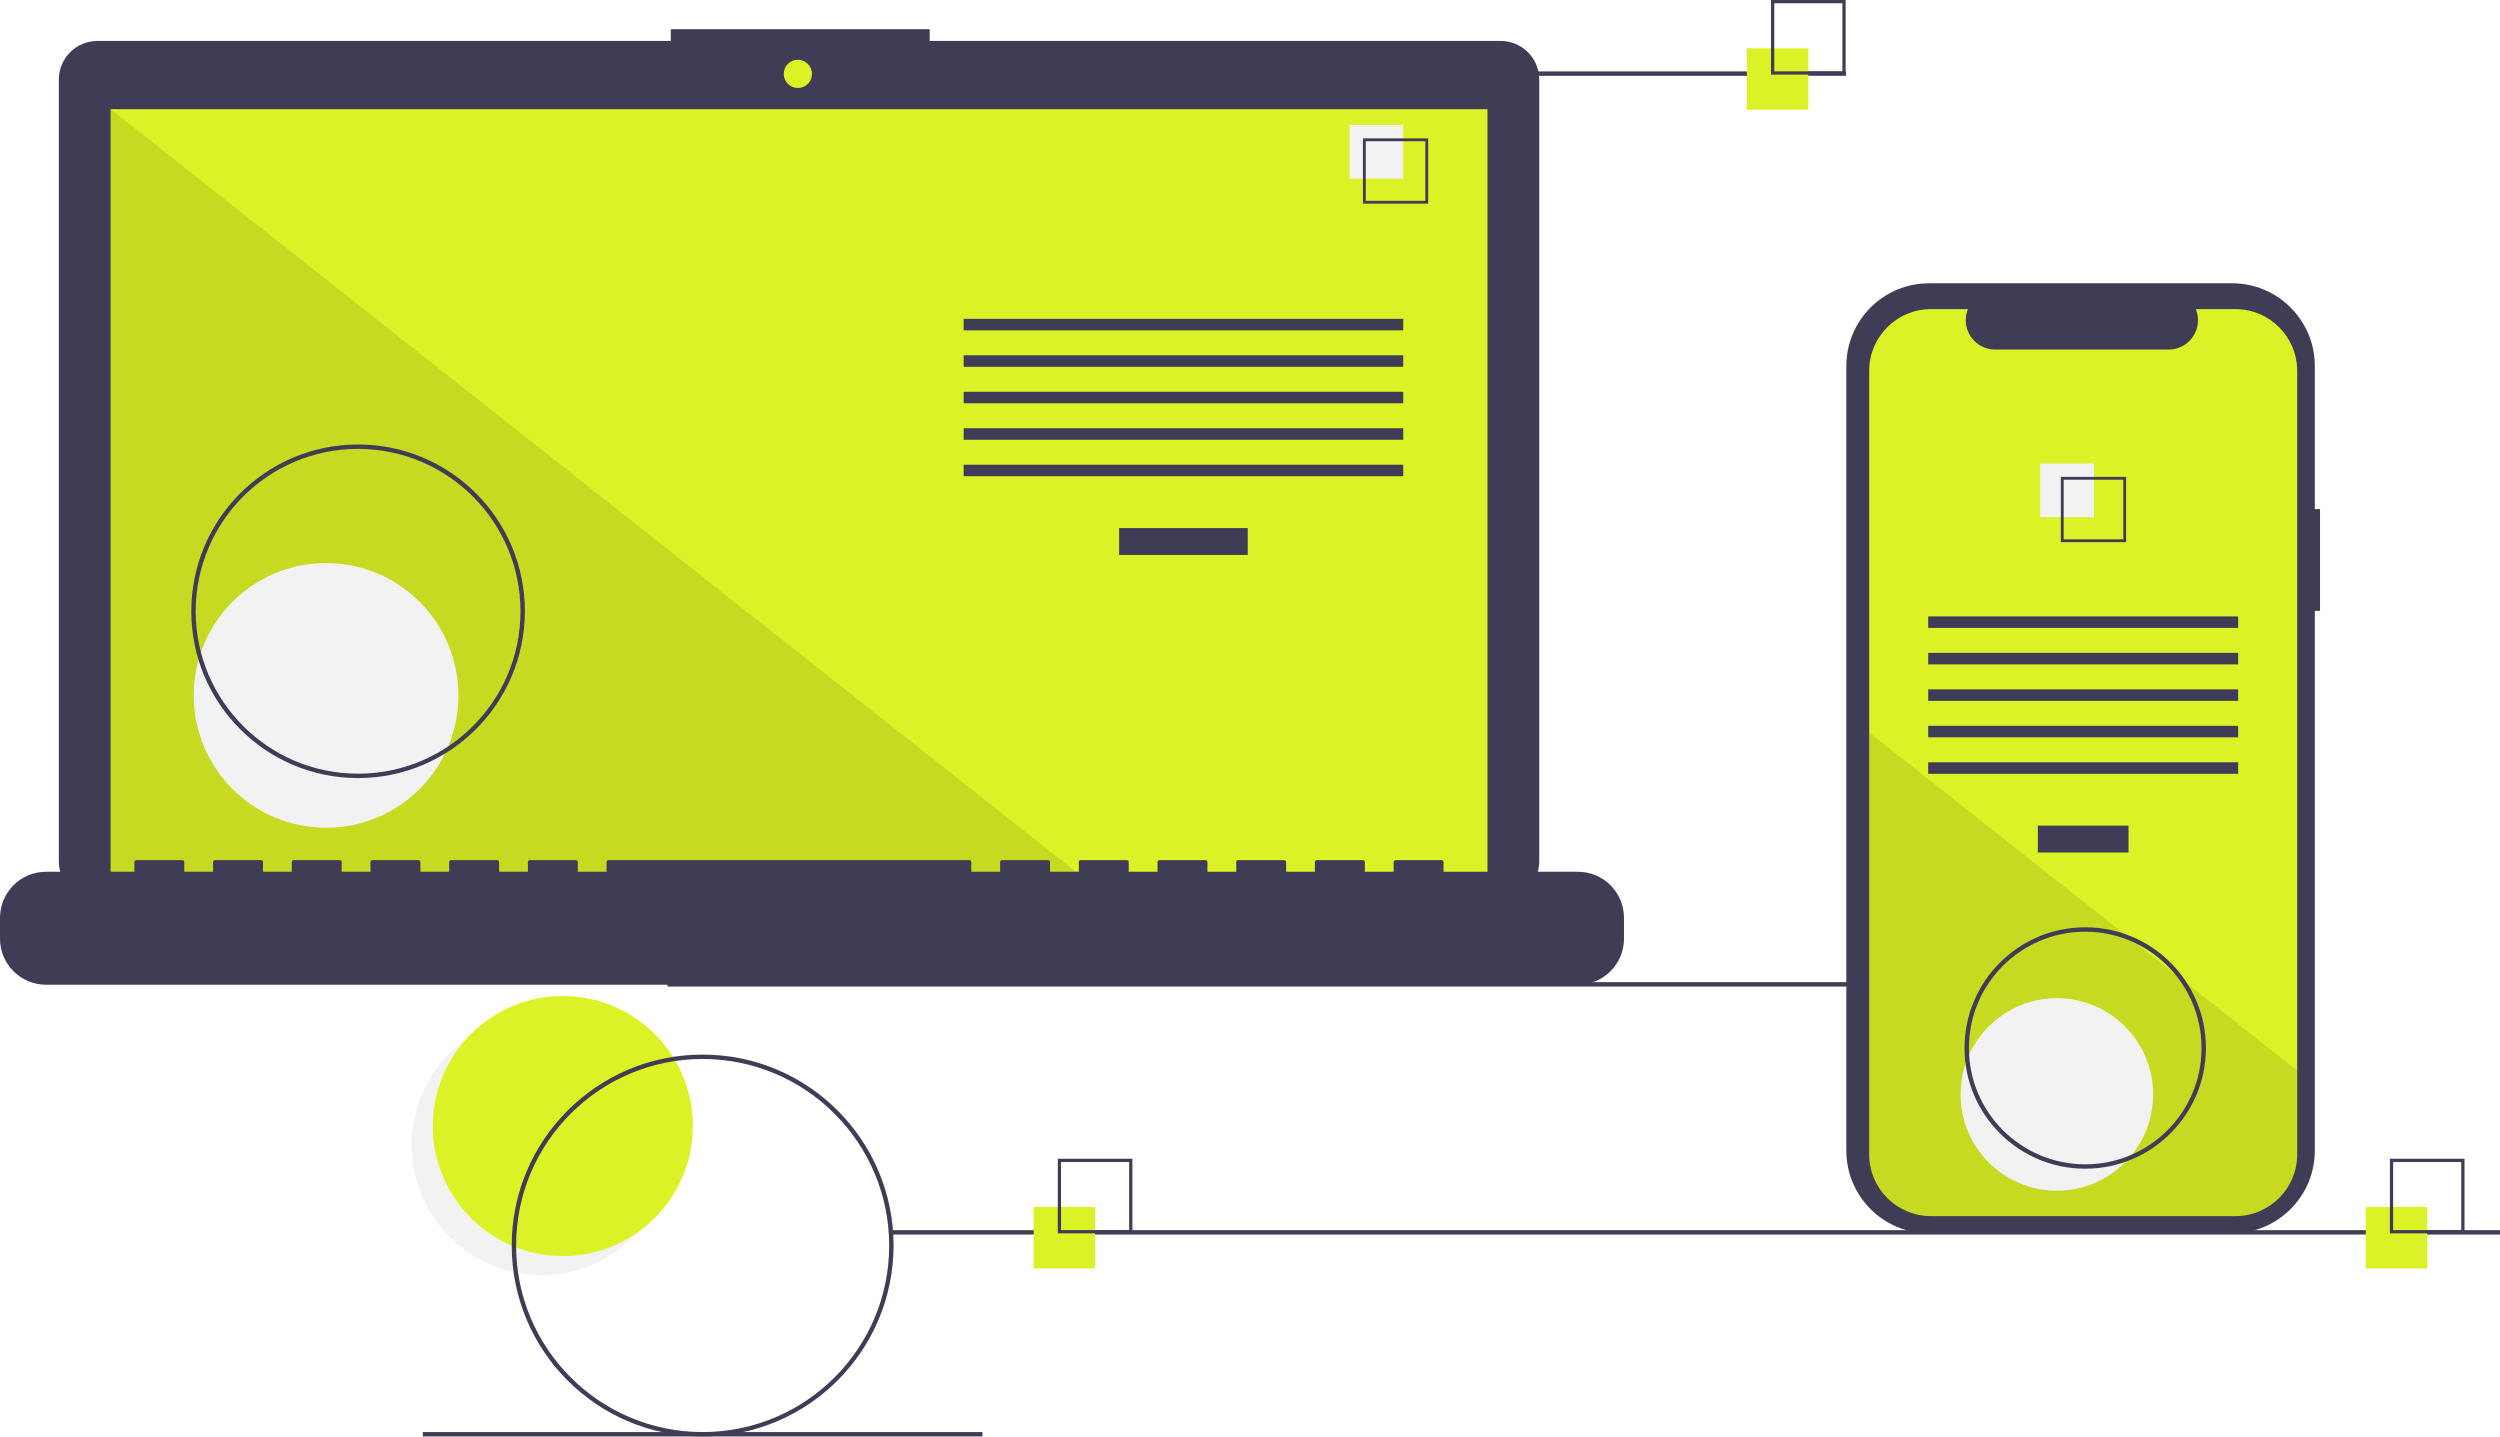
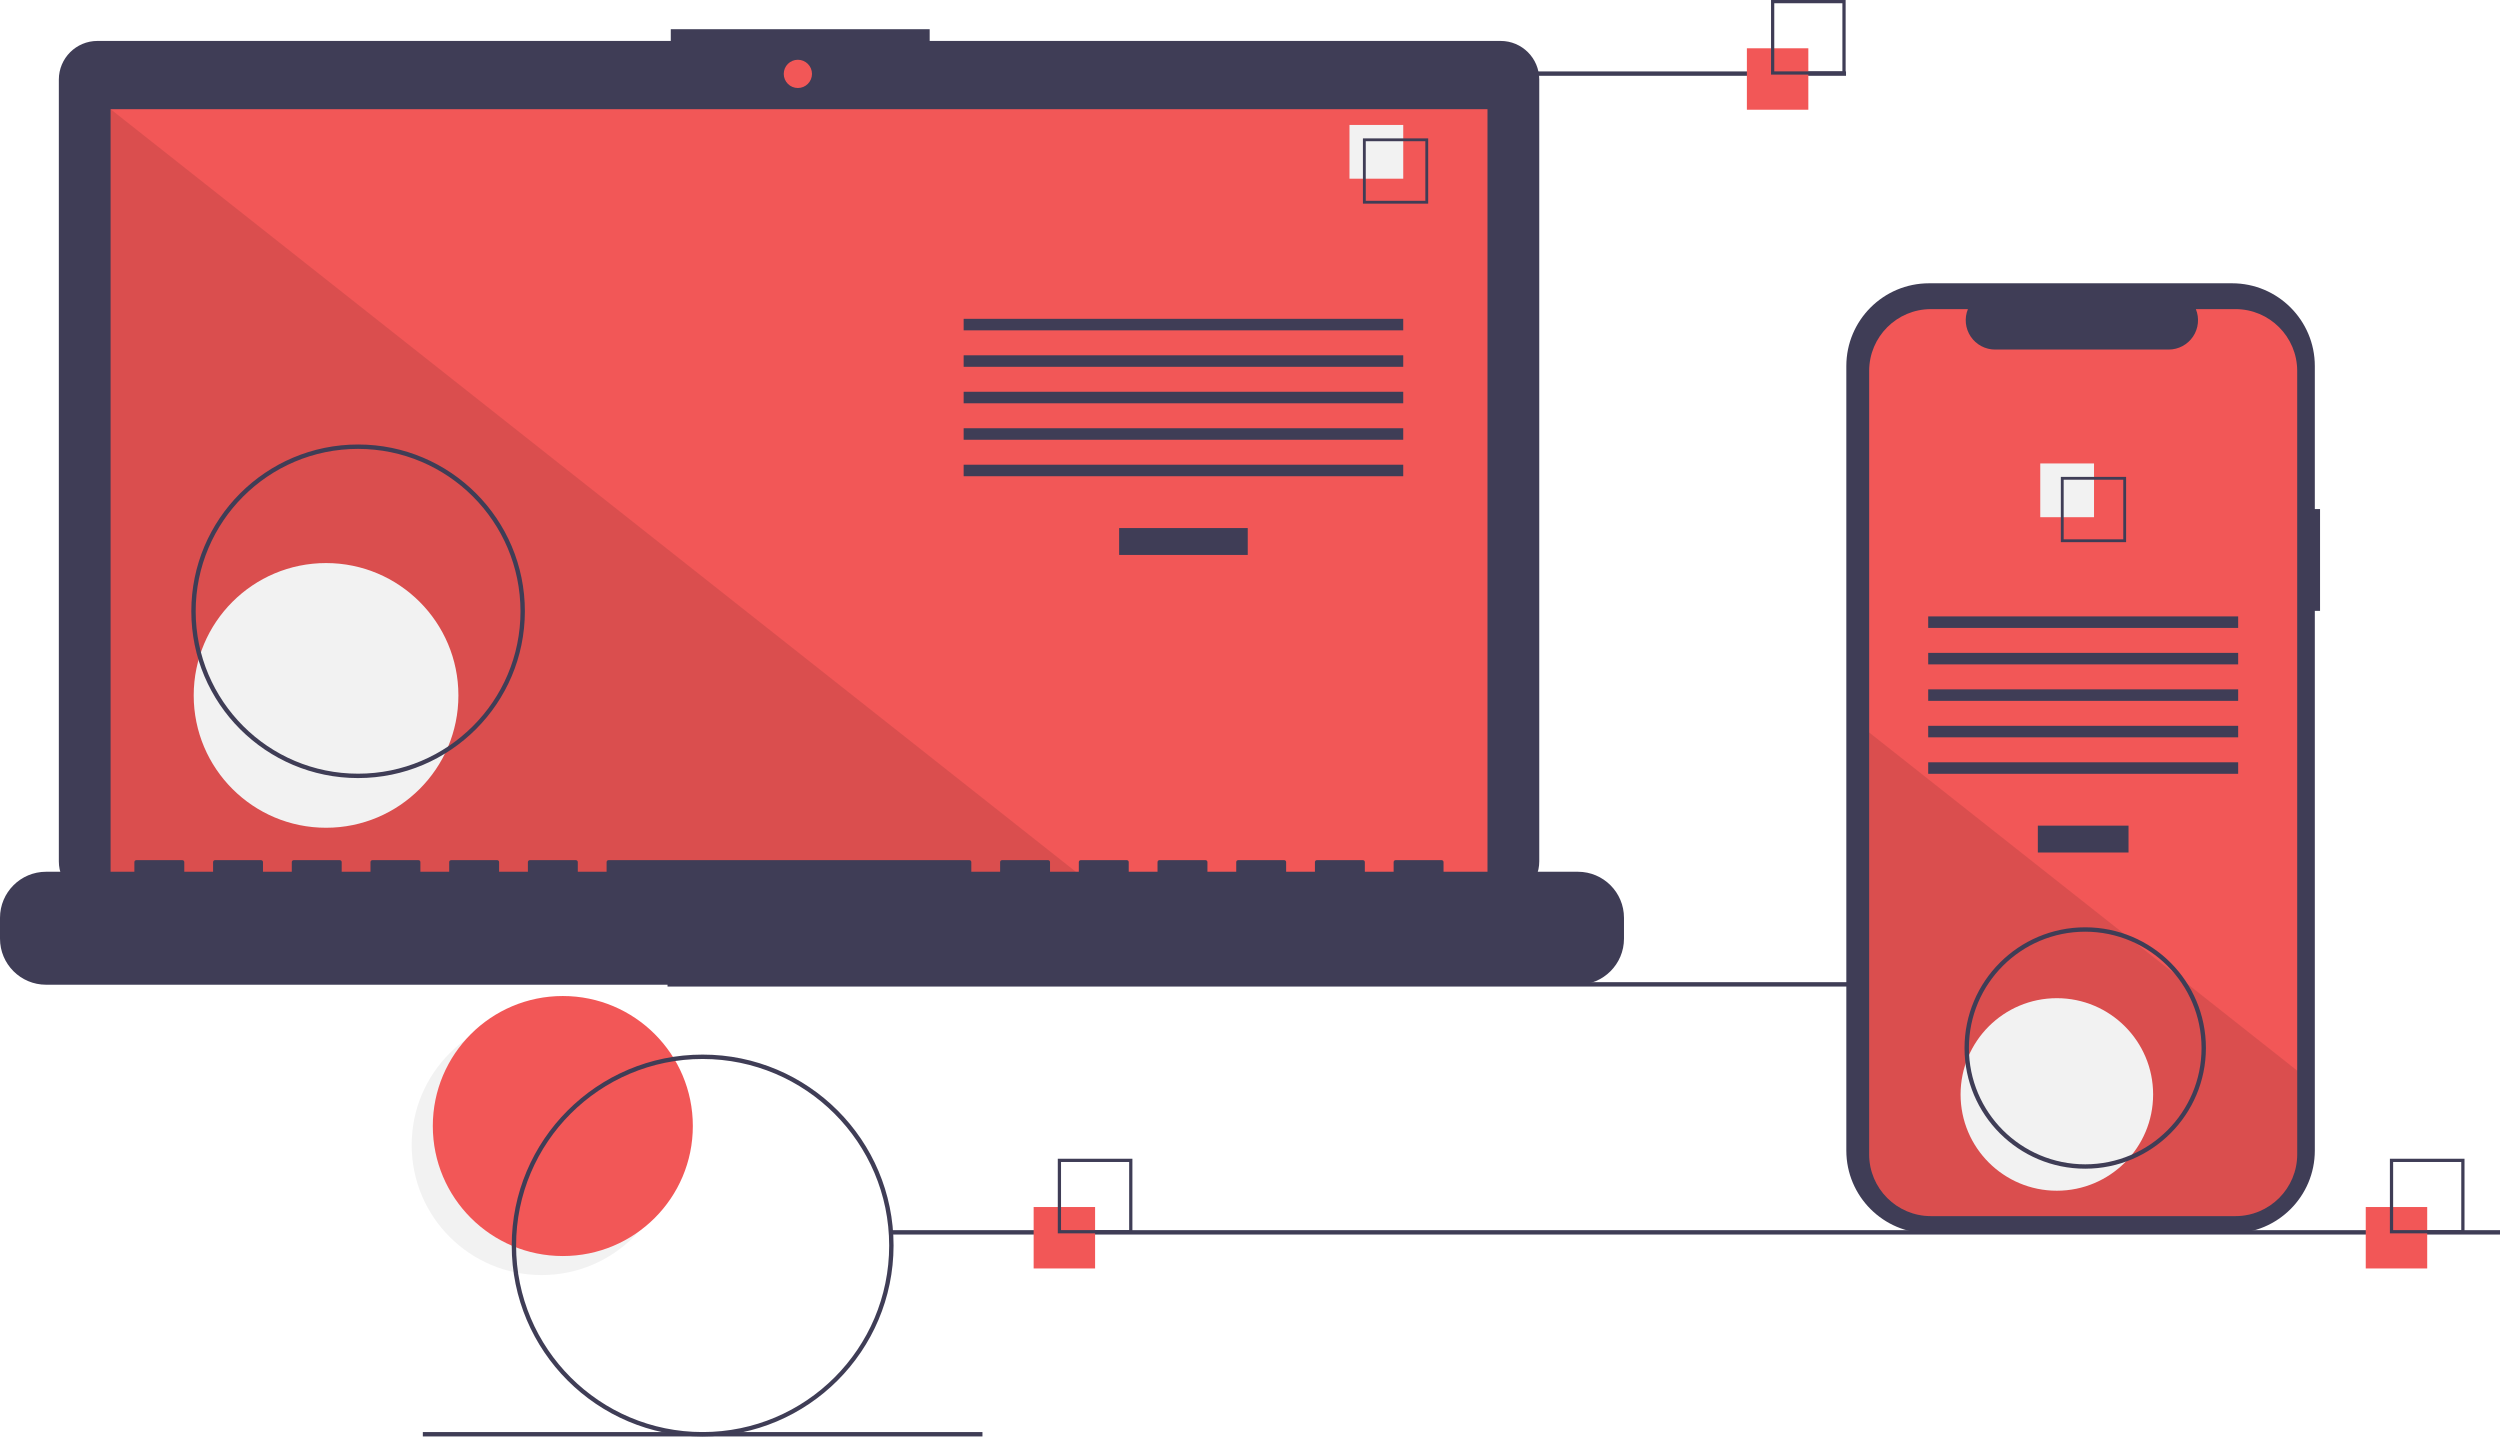
<svg xmlns="http://www.w3.org/2000/svg" data-name="Layer 1" width="1139.171" height="654.543" viewBox="0 0 1139.171 654.543">
  <circle cx="246.827" cy="521.765" r="59.243" fill="#f2f2f2" />
-   <circle cx="256.46" cy="513.095" r="59.243" fill="#dbf226" />
+   <circle cx="256.46" cy="513.095" r="59.243" fill="#f25757" />
  <rect x="304.171" y="447.543" width="733" height="2" fill="#3f3d56" />
  <path d="M714.207,141.381H454.038v-5.362h-117.971v5.362H74.825a17.599,17.599,0,0,0-17.599,17.599V515.231a17.599,17.599,0,0,0,17.599,17.599H714.207a17.599,17.599,0,0,0,17.599-17.599V158.979A17.599,17.599,0,0,0,714.207,141.381Z" transform="translate(-30.41456 -122.7284)" fill="#3f3d56" />
-   <rect x="50.406" y="49.754" width="627.391" height="353.913" fill="#dbf226" />
-   <circle cx="363.565" cy="33.667" r="6.435" fill="#dbf226" />
+   <rect x="50.406" y="49.754" width="627.391" height="353.913" fill="#f25757" />
+   <circle cx="363.565" cy="33.667" r="6.435" fill="#f25757" />
  <polygon points="498.374 403.667 50.406 403.667 50.406 49.754 498.374 403.667" opacity="0.1" />
  <circle cx="148.574" cy="316.876" r="60.307" fill="#f2f2f2" />
  <rect x="509.953" y="240.622" width="58.605" height="12.246" fill="#3f3d56" />
  <rect x="439.102" y="145.279" width="200.307" height="5.248" fill="#3f3d56" />
  <rect x="439.102" y="161.898" width="200.307" height="5.248" fill="#3f3d56" />
  <rect x="439.102" y="178.518" width="200.307" height="5.248" fill="#3f3d56" />
  <rect x="439.102" y="195.137" width="200.307" height="5.248" fill="#3f3d56" />
  <rect x="439.102" y="211.756" width="200.307" height="5.248" fill="#3f3d56" />
  <rect x="614.917" y="56.934" width="24.492" height="24.492" fill="#f2f2f2" />
  <path d="M681.195,215.525h-29.74v-29.74h29.74Zm-28.447-1.293h27.154V187.078H652.748Z" transform="translate(-30.41456 -122.7284)" fill="#3f3d56" />
  <path d="M749.422,519.96H688.192v-4.412a.875.875,0,0,0-.875-.875h-20.993a.875.875,0,0,0-.875.875v4.412H652.329v-4.412a.875.875,0,0,0-.875-.875H630.462a.875.875,0,0,0-.875.875v4.412H616.467v-4.412a.875.875,0,0,0-.875-.875H594.599a.875.875,0,0,0-.875.875v4.412H580.604v-4.412a.875.875,0,0,0-.875-.875H558.736a.875.875,0,0,0-.875.875v4.412H544.741v-4.412a.875.875,0,0,0-.875-.875H522.873a.875.875,0,0,0-.875.875v4.412H508.878v-4.412a.875.875,0,0,0-.875-.875h-20.993a.875.875,0,0,0-.875.875v4.412H473.015v-4.412a.875.875,0,0,0-.875-.875H307.696a.875.875,0,0,0-.875.875v4.412H293.701v-4.412a.875.875,0,0,0-.875-.875H271.833a.875.875,0,0,0-.875.875v4.412H257.838v-4.412a.875.875,0,0,0-.875-.875h-20.993a.875.875,0,0,0-.875.875v4.412H221.975v-4.412a.875.875,0,0,0-.875-.875H200.107a.875.875,0,0,0-.875.875v4.412H186.112v-4.412a.875.875,0,0,0-.875-.875H164.244a.875.875,0,0,0-.875.875v4.412H150.249v-4.412a.875.875,0,0,0-.875-.875H128.381a.875.875,0,0,0-.875.875v4.412H114.386v-4.412a.875.875,0,0,0-.875-.875H92.519a.875.875,0,0,0-.875.875v4.412H51.407a20.993,20.993,0,0,0-20.993,20.993v9.492A20.993,20.993,0,0,0,51.407,571.438H749.422a20.993,20.993,0,0,0,20.993-20.993v-9.492A20.993,20.993,0,0,0,749.422,519.96Z" transform="translate(-30.41456 -122.7284)" fill="#3f3d56" />
  <path d="M193.586,477.272a76,76,0,1,1,76-76A76.086,76.086,0,0,1,193.586,477.272Zm0-150a74,74,0,1,0,74,74A74.084,74.084,0,0,0,193.586,327.272Z" transform="translate(-30.41456 -122.7284)" fill="#3f3d56" />
  <rect x="586.171" y="32.543" width="255" height="2" fill="#3f3d56" />
  <rect x="406.171" y="560.543" width="733" height="2" fill="#3f3d56" />
  <rect x="192.672" y="652.543" width="255" height="2" fill="#3f3d56" />
-   <rect x="471" y="550" width="28" height="28" fill="#dbf226" />
+   <rect x="471" y="550" width="28" height="28" fill="#f25757" />
  <path d="M546.415,684.728h-34v-34h34Zm-32.522-1.478H544.936V652.207H513.893Z" transform="translate(-30.41456 -122.7284)" fill="#3f3d56" />
-   <rect x="796" y="22" width="28" height="28" fill="#dbf226" />
+   <rect x="796" y="22" width="28" height="28" fill="#f25757" />
  <path d="M871.415,156.728h-34v-34h34Zm-32.522-1.478H869.936V124.207H838.893Z" transform="translate(-30.41456 -122.7284)" fill="#3f3d56" />
-   <rect x="1078" y="550" width="28" height="28" fill="#dbf226" />
+   <rect x="1078" y="550" width="28" height="28" fill="#f25757" />
  <path d="M1153.415,684.728h-34v-34h34Zm-32.522-1.478h31.043V652.207h-31.043Z" transform="translate(-30.41456 -122.7284)" fill="#3f3d56" />
  <path d="M1087.586,354.687h-2.379V289.525a37.714,37.714,0,0,0-37.714-37.714H909.44A37.714,37.714,0,0,0,871.726,289.525V647.006A37.714,37.714,0,0,0,909.44,684.72h138.053a37.714,37.714,0,0,0,37.714-37.714V401.07h2.379Z" transform="translate(-30.41456 -122.7284)" fill="#3f3d56" />
-   <path d="M1077.176,291.742v356.96a28.165,28.165,0,0,1-28.16,28.17H910.296a28.165,28.165,0,0,1-28.16-28.17v-356.96a28.163,28.163,0,0,1,28.16-28.16h16.83a13.379,13.379,0,0,0,12.39,18.43h79.09a13.379,13.379,0,0,0,12.39-18.43h18.02A28.163,28.163,0,0,1,1077.176,291.742Z" transform="translate(-30.41456 -122.7284)" fill="#dbf226" />
+   <path d="M1077.176,291.742v356.96a28.165,28.165,0,0,1-28.16,28.17H910.296a28.165,28.165,0,0,1-28.16-28.17v-356.96a28.163,28.163,0,0,1,28.16-28.16h16.83a13.379,13.379,0,0,0,12.39,18.43h79.09a13.379,13.379,0,0,0,12.39-18.43h18.02A28.163,28.163,0,0,1,1077.176,291.742Z" transform="translate(-30.41456 -122.7284)" fill="#f25757" />
  <rect x="928.58" y="376.218" width="41.324" height="12.246" fill="#3f3d56" />
  <rect x="878.621" y="280.875" width="141.24" height="5.248" fill="#3f3d56" />
  <rect x="878.621" y="297.494" width="141.24" height="5.248" fill="#3f3d56" />
  <rect x="878.621" y="314.114" width="141.24" height="5.248" fill="#3f3d56" />
  <rect x="878.621" y="330.733" width="141.24" height="5.248" fill="#3f3d56" />
  <rect x="878.621" y="347.352" width="141.24" height="5.248" fill="#3f3d56" />
  <rect x="929.684" y="211.179" width="24.492" height="24.492" fill="#f2f2f2" />
  <path d="M969.474,340.032v29.74h29.74v-29.74Zm28.45,28.45h-27.16v-27.16h27.16Z" transform="translate(-30.41456 -122.7284)" fill="#3f3d56" />
  <path d="M1077.176,610.582v38.12a28.165,28.165,0,0,1-28.16,28.17H910.296a28.165,28.165,0,0,1-28.16-28.17v-192.21l116.87,92.33,2,1.58,21.74,17.17,2.03,1.61Z" transform="translate(-30.41456 -122.7284)" opacity="0.1" />
  <circle cx="937.241" cy="498.707" r="43.868" fill="#f2f2f2" />
  <path d="M350.586,777.272a87,87,0,1,1,87-87A87.099,87.099,0,0,1,350.586,777.272Zm0-172a85,85,0,1,0,85,85A85.096,85.096,0,0,0,350.586,605.272Z" transform="translate(-30.41456 -122.7284)" fill="#3f3d56" />
  <path d="M980.586,655.272a55,55,0,1,1,55-55A55.062,55.062,0,0,1,980.586,655.272Zm0-108a53,53,0,1,0,53,53A53.06,53.06,0,0,0,980.586,547.272Z" transform="translate(-30.41456 -122.7284)" fill="#3f3d56" />
</svg>
